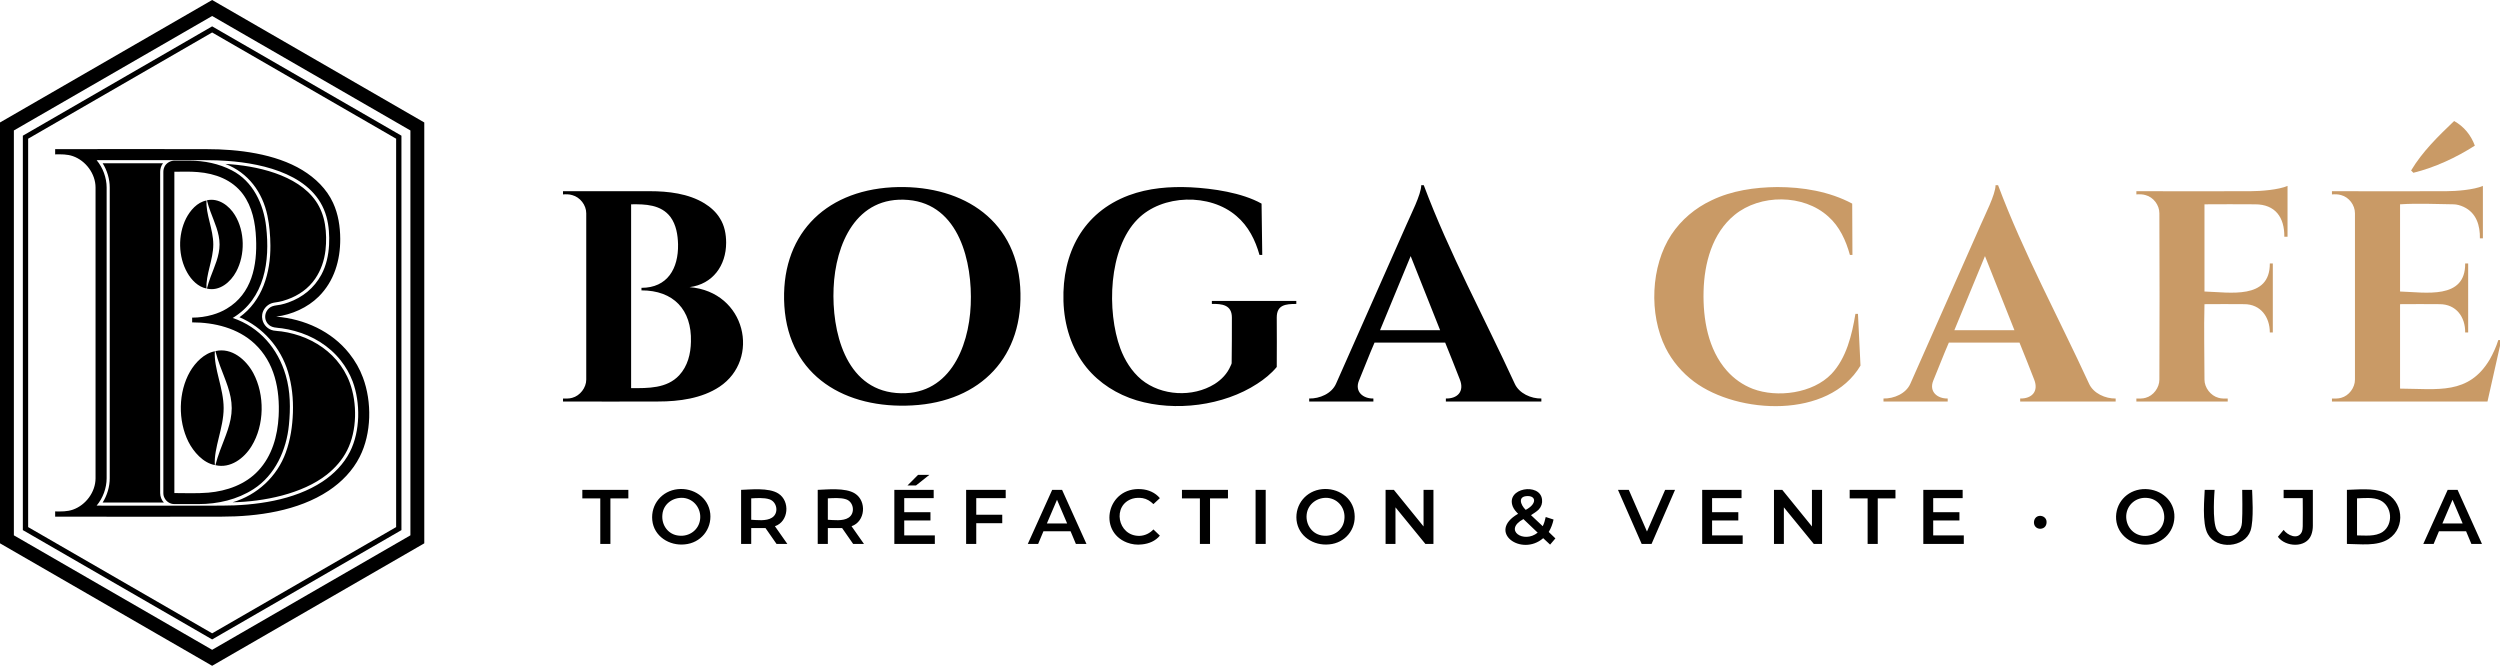
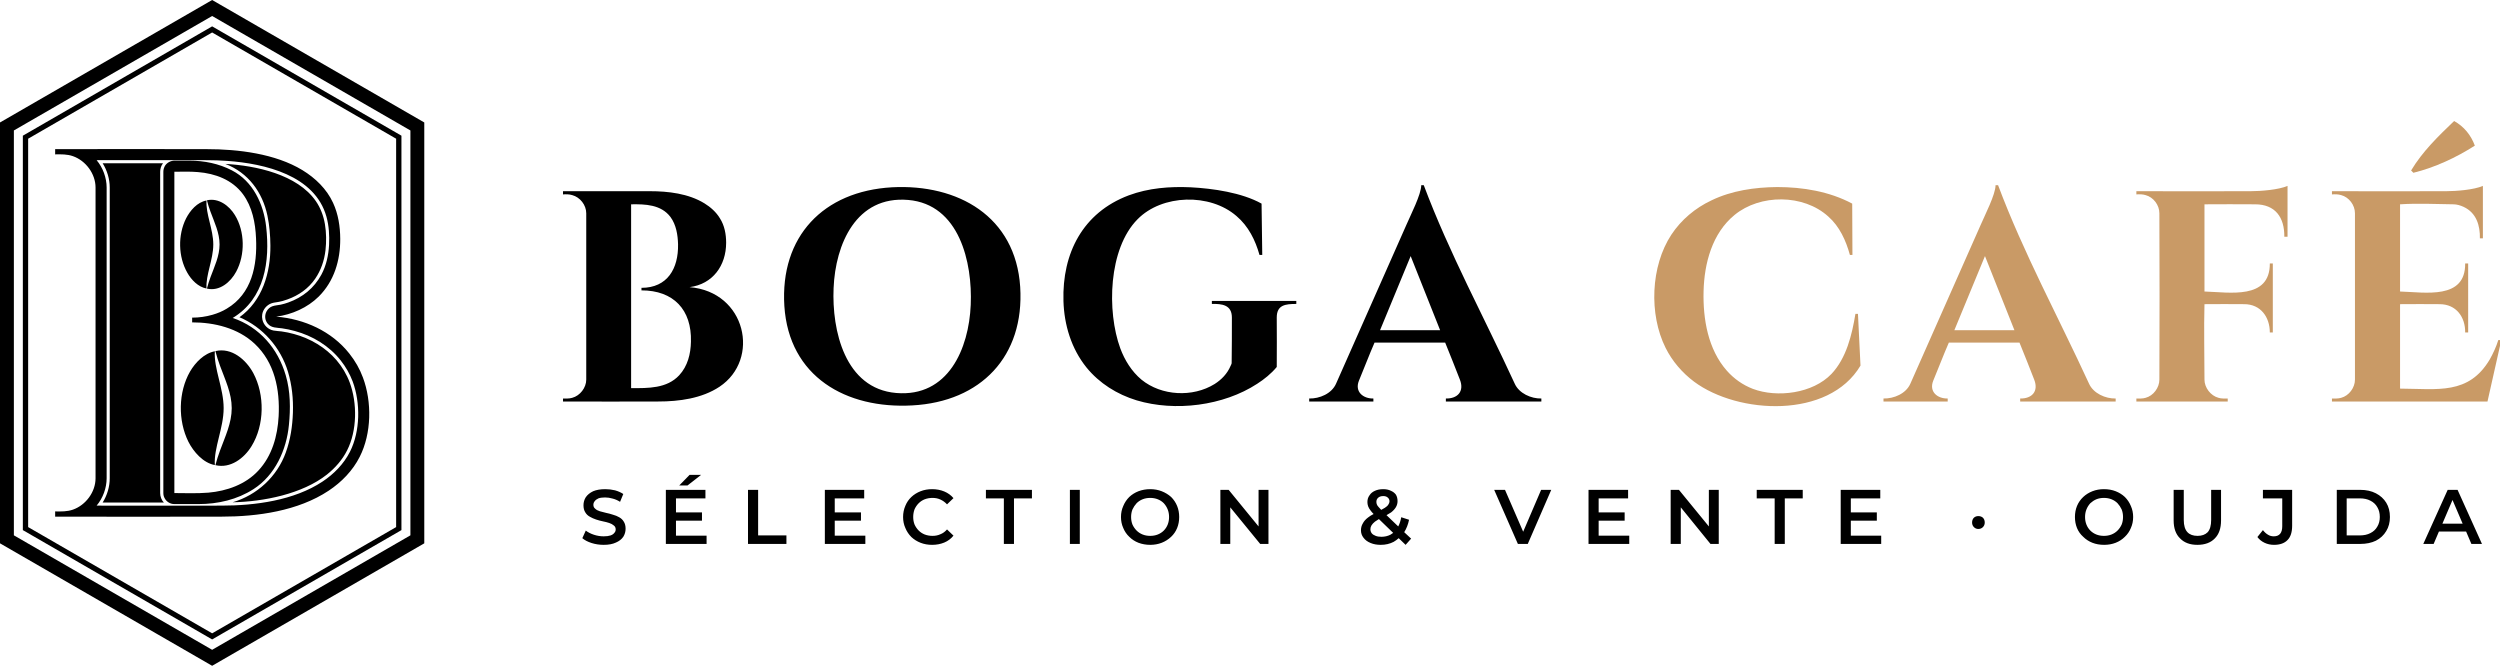
<svg xmlns="http://www.w3.org/2000/svg" viewBox="0 0 3064 816" class="lockup">
  <path class="lk-mark" fill="currentColor" fill-rule="evenodd" d="M253.1 353.6C252 336.9 261.4 318.3 261.4 299.6C261.4 280.9 252 262.3 253.1 245.7C241.7 247.8 233 258 228 267.8C217.9 288 218.3 314.6 229.6 334.3C234.5 343 242.8 351.7 253.1 353.6ZM253.6 245.5C254.8 250.3 256.3 254.9 258 259.5C262.8 272.6 269.1 285.4 269.1 299.6C269.1 313.8 262.8 326.7 258 339.7C256.3 344.3 254.8 349 253.6 353.7C269.1 357.4 282.7 345.7 289.5 332.9C300.6 312.3 300.2 283.6 287.9 263.6C280.9 252.1 267.8 242.2 253.6 245.5ZM201.8 610.6C204.1 615 208.7 617.8 213.7 617.8C223.5 617.8 233.4 617.8 243.3 617.8C267 617.8 290.7 612.4 310.8 599.4C337.2 582.4 351.2 551.3 354.1 520.8C356.1 500.7 356 479.6 350.2 460C340.6 427.2 318.1 400.8 285.2 389.7C324.6 365.9 331 320.1 326.2 277.9C323.1 250.1 310 222.1 284.2 208.8C268.2 200.5 250.3 196.9 232.3 196.9C226.1 196.9 219.9 196.9 213.7 196.9C209.2 197 204.9 199.2 202.4 202.9C201 205.2 200.2 207.8 200.2 210.5C200.1 341.7 200.1 473 200.2 604.3C200.2 606.5 200.7 608.7 201.8 610.6ZM235.5 389.3L235.5 395.1C262.8 395.1 291.5 402.1 311.9 421.1C336.7 444.2 343.2 477.5 341.5 510.1C340.2 534.3 333.5 558.7 316.6 576.8C300.9 593.8 278 601.8 255.4 603.8C241.7 604.9 227.1 604.4 213.7 604.3L213.7 210.5C223.1 210.4 233 210.1 242.5 210.9C263.8 212.6 284.6 220.3 297.7 237.9C309.2 253.5 313 273.1 313.8 292.1C315.4 325.4 308.7 360 277.9 378.3C272.5 381.6 266.6 384 260.4 385.8C252.4 388.1 244 389.3 235.5 389.3ZM125.8 615.9L200.8 615.9C197.9 612.9 196.3 608.4 196.3 604.3C196.3 473 196.3 341.7 196.3 210.5C196.3 206.9 197.5 202.9 199.8 200.1L125.8 200.1C131.3 208.8 134.5 219.5 134.5 229.8C134.5 348.6 134.5 467.4 134.5 586.2C134.5 596.5 131.3 607.2 125.8 615.9ZM67.6 626.8L67.6 633.2C135.6 633.5 203.6 633.2 271.6 633.2C315.6 633.2 365.3 626.3 402.8 601.4C418.6 590.9 432.3 576.9 440.9 559.8C455.4 531.3 456 492.5 444.8 462.7C440.9 452.1 435.2 442.2 428.2 433.4C406.6 406 372.9 390.8 338.5 388.1C357.7 385.6 376.9 377.1 390.7 363.4C409.6 344.5 417.1 319.1 417 292.8C416.9 277.7 414.6 262.4 408.2 248.6C400.4 231.6 386.5 218.2 370.6 208.5C337.4 188.3 291.7 182.8 253.6 182.8C191.6 182.8 129.6 182.5 67.6 182.8L67.6 189.2C75 189.1 82.3 188.9 89.4 191.4C105.1 196.9 117.1 213 117.1 229.8C117.2 348.6 117.2 467.4 117.1 586.2C117.1 603 105.1 619.1 89.4 624.6C82.3 627.1 75 626.9 67.6 626.8ZM118.4 619.7C126.1 610.6 130.7 598.1 130.7 586.2C130.7 467.4 130.7 348.6 130.7 229.8C130.7 217.9 126.1 205.4 118.4 196.3C163.4 196.1 208.5 196.3 253.5 196.3C261.9 196.3 270.3 196.6 278.6 197.2C324.3 200.5 386 214.8 400.1 265.6C403.2 276.8 403.9 288.7 403.3 300.3C402.6 312.9 399.9 325.4 393.9 336.6C384.9 353.1 371.2 364.3 353.4 370.7C350.4 371.8 347.2 372.7 344 373.4C340.7 374.1 337.2 374.2 334 375.3C327.7 377.5 323.9 384.4 325.3 391C325.8 393.1 326.8 395.1 328.2 396.8C332.7 402.1 339.3 401.5 345.7 402.4C351 403.2 356.2 404.2 361.4 405.7C383.2 411.6 403.5 423.9 417.6 441.8C423.7 449.5 428.7 458.2 432.2 467.4C442 493.7 441.6 528.6 428.9 553.7C421.3 568.7 409.2 581 395.3 590.2C360.3 613.4 312.6 619.7 271.5 619.7C220.5 619.7 169.4 619.9 118.4 619.7ZM520 150.1L260 0L0 150.1L0 665.9L260 816L520 665.9ZM17 159.9L260 19.6L503 159.9L503 656.1L260 796.4L17 656.1ZM492 166.3L260 32.3L28 166.3L28 649.7L260 783.7L492 649.7ZM34.5 170L260 39.8L485.5 170L485.5 646L260 776.2L34.5 646ZM293.5 388.8C322.1 400.9 344.1 426.1 353 455.8C357.8 471.9 359.6 488.9 359 505.8C358.4 522.5 356 538.7 350.3 554.5C339.6 584.2 315.2 606.7 285.1 615.6C322.7 614.9 370.5 605.5 400.7 581.6C410.8 573.5 419.6 563.6 425.4 552C437.7 527.8 438 494 428.6 468.8C424.9 458.8 419.3 449.5 412.4 441.4C398.9 425.7 380.3 414.8 360.4 409.4C355.4 408 350.3 406.9 345.1 406.2C341.9 405.8 338.5 405.7 335.2 405.1C328.5 403.8 323.1 398.5 321.6 391.8C321.1 389.6 321 387.3 321.4 385.1C322.5 379 326.9 373.8 332.8 371.7C335.4 370.8 338.2 370.6 340.9 370.1C344.7 369.4 348.5 368.4 352.2 367C366 362.1 378 353.7 386.3 341.6C393.4 331.2 397.4 319.4 398.9 306.9C400.1 296.2 400 285.2 398.2 274.6C396.5 264.6 392.9 254.9 387.1 246.5C364.4 213.7 313.4 202.9 276.2 200.9C304.1 211.6 321.7 235.4 327.8 264.4C330.3 276.5 331.3 288.6 331.4 301C331.7 334.2 321.6 368.8 293.5 388.8ZM263.3 570C261.9 548.8 274.1 524.7 274.1 500.2C274.1 475.8 261.9 451.7 263.3 430.5C250.2 433 239.3 444.4 232.9 455.4C218.4 480.6 218 515.5 230.9 541.4C237.2 553.8 248.9 567.3 263.3 570ZM264 430.3C265.6 436.5 267.5 442.5 269.7 448.4C275.9 465.3 284 481.9 284 500.2C284 518.6 275.9 535.2 269.7 552.1C267.5 558 265.6 564 264 570.1C282.4 574.5 299.2 561.7 308.3 546.8C324.2 521 324.7 483.9 310.4 457.2C301.5 440.8 284 425.6 264 430.3Z" />
  <g transform="translate(588.5 -2434.8) scale(2.82)">
    <path class="lk-boga" fill="currentColor" fill-rule="evenodd" d="M360.3 1036.6L360.3 1037.9L388.2 1037.9L388.2 1036.6C383.8 1036.7 380 1033.7 381.9 1028.9C384.2 1023.4 386.3 1017.8 388.7 1012.3L419.4 1012.3C421.6 1017.7 423.7 1023 425.8 1028.4C427.8 1033.5 424.8 1036.7 419.7 1036.6L419.7 1037.9L461.2 1037.9L461.2 1036.6C456.8 1036.7 451.5 1034.4 449.6 1030.1C436.4 1001.4 421.2 973.5 410.1 943.9L409 943.9C409 947.9 404.3 957 402.6 961C392.4 984.1 382.2 1007.1 372 1030.1C370.1 1034.5 364.8 1036.7 360.3 1036.6ZM417.2 1006.9L391.1 1006.9L404.4 974.7ZM36 1036.6L36 1037.9C49.8 1038 63.6 1037.9 77.4 1037.9C86.4 1037.9 96.3 1036.6 104 1031.5C121.9 1019.6 115.6 990.2 91 988.2C101.1 986.9 106.9 978.8 106.9 968.9C106.9 965.2 106.2 961.4 104.2 958.3C102.6 955.6 100.1 953.4 97.5 951.8C90.5 947.5 81.7 946.5 73.7 946.5C61.2 946.5 48.6 946.5 36 946.5L36 947.9C37.3 947.8 38.7 947.8 40 948.2C43.4 949.1 46.1 952.5 46.1 956.1C46.1 980.2 46.1 1004.3 46.1 1028.4C46.1 1031.9 43.4 1035.4 40 1036.3C38.7 1036.7 37.3 1036.6 36 1036.6ZM70.1 988.5L70.1 989.6C84 989.6 92 998 91.6 1011.9C91.5 1017.2 90.2 1022.5 86.5 1026.5C81.1 1032.3 73 1032.1 65.6 1032.1L65.6 952.2C71.8 952.1 78.6 952.3 82.7 957.7C85.2 961.1 85.9 965.5 86 969.6C86.2 980.1 81.4 988.5 70.1 988.5ZM179 944.8C149.1 946.5 130.3 966.2 132.2 996.4C134.2 1027.2 159.1 1041.2 187.8 1039.6C217.6 1038 236.6 1018.3 234.7 988.1C232.7 957.4 207.6 943.3 179 944.8ZM180.8 1034.2C158.5 1032.3 152.8 1007 153.6 988.6C154.4 969.5 163.4 948.4 186 950.3C208.3 952.2 214 977.5 213.2 995.9C212.4 1015 203.4 1036.1 180.8 1034.2ZM354.7 995.5L354.7 994.2L318 994.2L318 995.5C322.4 995.4 326.7 995.9 326.7 1001.4C326.7 1008 326.7 1014.7 326.6 1021.3C326.6 1021.4 326.2 1022.4 326.1 1022.5C324.7 1025.8 322.2 1028.4 319.2 1030.3C309.7 1036.2 296.1 1035.5 287.4 1028.4C283.1 1024.8 280.1 1019.9 278.2 1014.8C272.3 998.7 273 971.5 285.7 958.7C296.4 947.8 317.2 947.3 328.7 957.3C333.9 961.7 336.9 967.8 338.7 974.2L339.9 974.2L339.6 951.9C331 947.1 318.4 945.3 308.7 944.8C299.7 944.4 290.5 945.1 281.9 948.3C261.9 955.8 252.9 973.5 253.5 994.2C253.8 1004.6 256.9 1014.9 263.5 1023.1C269.1 1030 276.8 1034.8 285.3 1037.4C302 1042.4 323 1039.8 337.7 1030.2C340.8 1028.2 343.8 1025.8 346.2 1022.9C346.3 1015.7 346.2 1008.6 346.2 1001.4C346.2 995.9 350 995.5 354.7 995.5Z" />
    <path class="lk-cafe" fill="#C99A66" fill-rule="evenodd" d="M866.9 926.7C865.2 922.1 862.2 918.4 857.9 916C851 922.6 844.1 929.3 839.2 937.5L840.2 938.5C849.5 936.2 858.8 931.9 866.9 926.7ZM609.9 1036.6L609.9 1037.9L637.8 1037.9L637.8 1036.6C633.4 1036.7 629.6 1033.7 631.5 1028.9C633.8 1023.4 635.9 1017.8 638.3 1012.3L669 1012.3C671.2 1017.7 673.3 1023 675.4 1028.4C677.4 1033.5 674.4 1036.7 669.3 1036.6L669.3 1037.9L710.8 1037.9L710.8 1036.6C706.4 1036.7 701.1 1034.4 699.2 1030.1C686 1001.4 670.8 973.5 659.7 943.9L658.6 943.9C658.6 947.9 653.9 957 652.2 961C642 984.1 631.8 1007.1 621.6 1030.1C619.7 1034.5 614.4 1036.7 609.9 1036.6ZM666.8 1006.9L640.7 1006.9L654 974.7ZM749.4 990.1L749.4 952.2C756.7 952.1 764 952.2 771.4 952.2C780.2 952.2 784.2 957.9 784.1 966.3L785.5 966.3L785.5 944.2C781.6 945.9 773.8 946.5 769.5 946.5C752.9 946.5 736.4 946.6 719.8 946.5L719.8 947.9C721.1 947.8 722.5 947.8 723.8 948.2C727.2 949.1 729.8 952.5 729.8 956.1C729.9 980.2 729.9 1004.3 729.8 1028.4C729.8 1031.9 727.2 1035.4 723.8 1036.3C722.5 1036.7 721.1 1036.6 719.8 1036.6L719.8 1037.9L759.5 1037.9L759.5 1036.6C758.1 1036.6 756.8 1036.7 755.5 1036.3C752.1 1035.4 749.4 1031.9 749.4 1028.4C749.4 1017.5 749.1 1006.5 749.4 995.6C755.2 995.5 760.9 995.6 766.7 995.6C773.8 995.6 777.8 1001.2 777.8 1007.9L779.1 1007.9L779.1 977.9L777.8 977.9C777.9 993.8 760.2 990.4 749.4 990.1ZM834.4 1032.3L834.4 995.6C840.1 995.5 845.9 995.6 851.6 995.6C858.8 995.6 862.8 1001.2 862.7 1007.9L864 1007.9L864 977.9L862.7 977.9C862.9 993.8 845.2 990.4 834.4 990.1L834.4 952.2C842.1 951.7 849.9 952.1 857.6 952.2C859.1 952.2 860.7 952.7 862 953.3C867.6 955.9 869.2 961.4 869.1 967L870.4 967L870.4 944.2C866.5 945.9 858.8 946.5 854.5 946.5C837.9 946.5 821.4 946.6 804.8 946.5L804.8 947.9C806.1 947.8 807.5 947.8 808.8 948.2C812.2 949.1 814.8 952.5 814.8 956.1C814.8 980.2 814.8 1004.3 814.8 1028.4C814.8 1031.9 812.2 1035.4 808.8 1036.3C807.5 1036.7 806.1 1036.6 804.8 1036.6L804.8 1037.9L872.4 1037.9L878.4 1011.2L877.1 1011.2C876.2 1014.1 874.9 1016.9 873.4 1019.6C864.2 1035.1 850.8 1032.4 834.4 1032.3ZM595.3 974.2L596.4 974.2L596.3 951.9C586.4 946.6 574.8 944.7 563.7 944.7C553.9 944.8 544 946.2 535.1 950.5C528.1 953.8 522 958.9 517.7 965.4C508.7 979.1 507.9 1000 515.2 1014.6C518.1 1020.4 522.4 1025.4 527.6 1029.3C546.7 1043.5 586.1 1045.6 599.9 1022.3L598.8 999.8L597.7 999.8C596.2 1008.9 593.8 1019 587.3 1025.9C579.2 1034.4 563.7 1036.4 553.1 1032.4C548.7 1030.7 544.9 1028 541.8 1024.5C533.6 1015.2 531.4 1002 531.7 990C532 977.9 535.4 964.8 545.2 956.8C556.3 947.7 575.1 947.7 585.9 957.5C590.8 961.8 593.6 968 595.3 974.2Z" />
-     <path class="lk-tag" fill="currentColor" fill-rule="evenodd" d="M185.7 1074.4L189.4 1074.4L195.2 1069.8L190.3 1069.8ZM44.4 1076.3L44.4 1080L52.2 1080L52.2 1099.8L56.6 1099.8L56.6 1080L64.4 1080L64.4 1076.3ZM88.9 1100C95.8 1099.4 100.7 1093.5 100 1086.6C99.2 1079.5 92.6 1075.3 85.9 1076C79 1076.7 74.1 1082.6 74.8 1089.5C75.5 1096.5 82.2 1100.7 88.9 1100ZM86.4 1096.2C81.7 1095.8 78.7 1091.6 79.2 1087C79.6 1082.4 83.8 1079.4 88.4 1079.8C93 1080.3 96.1 1084.5 95.6 1089C95.1 1093.7 90.9 1096.7 86.4 1096.2ZM124 1092.9L128.8 1099.8L133.5 1099.8L128.1 1092.1C134.1 1090.1 134.8 1081.2 129.6 1077.9C125.4 1075.2 117.2 1076.2 113.4 1076.3L113.4 1099.8L117.8 1099.8L117.8 1092.9ZM117.8 1089.3L117.8 1080C119.9 1079.9 123.3 1079.6 125.7 1080.4C129.1 1081.5 129.9 1086.5 126.8 1088.4C124.4 1090 120.1 1089.4 117.8 1089.3ZM157.3 1092.9L162.1 1099.8L166.8 1099.8L161.4 1092.1C167.4 1090.1 168.1 1081.2 162.9 1077.9C158.7 1075.2 150.5 1076.2 146.7 1076.3L146.7 1099.8L151.1 1099.8L151.1 1092.9ZM151.1 1089.3L151.1 1080C153.2 1079.9 156.6 1079.6 159 1080.4C162.4 1081.5 163.1 1086.5 160.1 1088.4C157.7 1090 153.4 1089.4 151.1 1089.3ZM195.7 1089.6L195.7 1086L184.3 1086L184.3 1079.9L197.1 1079.9L197.1 1076.3L180 1076.3L180 1099.8L197.6 1099.8L197.6 1096.1L184.3 1096.1L184.3 1089.6ZM226.9 1087.1L215.6 1087.1L215.6 1079.9L228.4 1079.9L228.4 1076.3L211.2 1076.3L211.2 1099.8L215.6 1099.8L215.6 1090.8L226.9 1090.8ZM258.9 1099.8L263.5 1099.8L252.9 1076.3L248.6 1076.3L238 1099.8L242.5 1099.8L244.8 1094.3L256.6 1094.3ZM246.3 1090.9L250.7 1080.6L255.1 1090.9ZM295.4 1096.2L292.6 1093.5C291 1095.2 288.9 1096.2 286.6 1096.3C276.9 1096.5 274.5 1082.8 283.6 1080.1C285 1079.7 286.5 1079.7 287.9 1079.9C289.7 1080.2 291.3 1081.2 292.6 1082.5L295.4 1079.9C293.4 1077.5 290.4 1076.2 287.3 1076C272.6 1074.9 268.2 1094.2 281.1 1099.2C283.2 1100 285.5 1100.3 287.7 1100C290.7 1099.7 293.5 1098.5 295.4 1096.2ZM325 1076.3L305 1076.3L305 1080L312.8 1080L312.8 1099.8L317.2 1099.8L317.2 1080L325 1080ZM341.4 1099.8L341.4 1076.3L337 1076.3L337 1099.8ZM369 1100C375.9 1099.4 380.8 1093.5 380 1086.6C379.3 1079.5 372.6 1075.3 365.9 1076C359 1076.7 354.1 1082.6 354.8 1089.5C355.6 1096.5 362.2 1100.7 369 1100ZM366.4 1096.2C361.8 1095.8 358.7 1091.6 359.2 1087C359.7 1082.4 363.9 1079.4 368.4 1079.8C373.1 1080.3 376.1 1084.5 375.6 1089C375.2 1093.7 371 1096.7 366.4 1096.2ZM414.3 1099.8L414.3 1076.3L410 1076.3L410 1092.2L397.1 1076.3L393.5 1076.3L393.5 1099.8L397.8 1099.8L397.8 1083.9L410.8 1099.8ZM499.2 1076.3L494.5 1076.3L504.8 1099.8L509.1 1099.8L519.3 1076.3L515 1076.3L507.1 1094.4ZM546.8 1089.6L546.8 1086L535.4 1086L535.4 1079.9L548.2 1079.9L548.2 1076.3L531.1 1076.3L531.1 1099.8L548.7 1099.8L548.7 1096.1L535.4 1096.1L535.4 1089.6ZM583.2 1099.8L583.2 1076.3L578.8 1076.3L578.8 1092.2L565.9 1076.3L562.3 1076.3L562.3 1099.8L566.6 1099.8L566.6 1083.9L579.6 1099.8ZM595.2 1076.3L595.2 1080L603 1080L603 1099.8L607.4 1099.8L607.4 1080L615.1 1080L615.1 1076.3ZM642.9 1089.6L642.9 1086L631.5 1086L631.5 1079.9L644.3 1079.9L644.3 1076.3L627.2 1076.3L627.2 1099.8L644.8 1099.8L644.8 1096.1L631.5 1096.1L631.5 1089.6ZM724.8 1100.1C731.7 1099.6 736.8 1093.9 736.3 1086.9C735.7 1079.9 729.3 1075.5 722.5 1076C715.6 1076.5 710.5 1082.2 711 1089.1C711.6 1096.2 718.1 1100.6 724.8 1100.1ZM722.9 1096.3C718.2 1095.9 715.1 1091.9 715.4 1087.3C715.8 1082.6 719.8 1079.4 724.4 1079.8C729.1 1080.1 732.2 1084.2 731.9 1088.8C731.5 1093.5 727.5 1096.6 722.9 1096.3ZM811.3 1076.3L811.3 1099.8C816.8 1099.8 824.4 1101 829.5 1097.6C837.1 1092.6 835.7 1080.8 827.5 1077.4C822.7 1075.4 815.8 1076.2 811.3 1076.3ZM815.7 1096.1L815.7 1080C818.7 1079.9 822.7 1079.4 825.7 1080.8C831 1083.3 831.6 1091.3 826.8 1094.6C823.6 1096.7 819.2 1096.1 815.7 1096.1ZM865.4 1099.8L870 1099.8L859.4 1076.3L855.1 1076.3L844.5 1099.8L849 1099.8L851.3 1094.3L863.1 1094.3ZM852.8 1090.9L857.2 1080.6L861.6 1090.9ZM466.5 1089.2L463.1 1088.1C462.8 1089.5 462.4 1090.9 461.8 1092.1L456.7 1087.3C457.9 1086.5 459.1 1085.8 460.1 1084.8C461.2 1083.6 461.7 1082.1 461.5 1080.5C460.7 1073 445.5 1075.4 448.8 1083.6C449.3 1084.8 450.2 1085.8 451.1 1086.7C437.3 1094.6 452.6 1105.5 462 1097.3L465 1100.1L467.3 1097.4L464.4 1094.6C465.4 1093 466.1 1091.1 466.5 1089.2ZM453.4 1089L459.6 1094.9C453.6 1099.8 444.5 1093.8 453.4 1089ZM455.3 1079C459 1079 459.2 1082.5 454.4 1085C452.1 1082.8 450.8 1079 455.3 1079ZM770.1 1076.3L765.8 1076.3C765.8 1078.8 766 1085.8 765.7 1090.4C765.3 1097.5 757.2 1097.9 754.8 1093.8C752.6 1090.2 753.8 1076.4 753.8 1076.3L749.5 1076.3C749.5 1078.9 748.1 1090.9 750.9 1095.6C754.7 1102.4 766.8 1101.5 769.4 1094.1C771 1089.4 770.1 1078 770.1 1076.3ZM796.5 1076.3L783.8 1076.3L783.8 1079.9L792.1 1079.9C792.2 1084 792.1 1088 792.1 1092.1C792.1 1092.9 792 1093.8 791.7 1094.6C790 1098.2 785.4 1096 783.8 1093.7L781.3 1096.7C784.6 1101.2 793.6 1101.7 795.8 1095.9C796.3 1094.6 796.5 1093.2 796.5 1091.9C796.5 1086.7 796.5 1081.5 796.5 1076.3ZM678.8 1093.1C680.4 1092.7 681 1091.1 680.7 1089.6C680.3 1088.1 678.7 1087.3 677.2 1087.7C675.7 1088.1 675 1089.8 675.4 1091.3C675.8 1092.8 677.4 1093.5 678.8 1093.1Z" />
+     <path class="lk-tag" fill="currentColor" d="M53.7 1100.2Q50.9 1100.2 48.4 1099.4Q45.9 1098.6 44.4 1097.3L45.9 1094Q47.3 1095.1 49.4 1095.8Q51.5 1096.5 53.7 1096.5Q55.5 1096.5 56.7 1096.1Q57.8 1095.7 58.3 1095Q58.9 1094.4 58.9 1093.5Q58.9 1092.4 58.1 1091.8Q57.3 1091.1 56.1 1090.7Q54.9 1090.3 53.4 1090Q51.9 1089.7 50.4 1089.2Q48.9 1088.7 47.7 1088Q46.4 1087.3 45.7 1086.1Q44.9 1084.9 44.9 1083Q44.9 1081.1 45.9 1079.5Q47 1077.9 49.1 1076.9Q51.2 1076 54.4 1076Q56.5 1076 58.6 1076.5Q60.7 1077.1 62.2 1078.1L60.8 1081.5Q59.2 1080.5 57.6 1080.1Q55.9 1079.6 54.3 1079.6Q52.5 1079.6 51.4 1080Q50.3 1080.5 49.8 1081.2Q49.2 1081.9 49.2 1082.8Q49.2 1083.9 50 1084.5Q50.7 1085.2 52 1085.6Q53.2 1085.9 54.7 1086.3Q56.2 1086.6 57.7 1087.1Q59.2 1087.5 60.4 1088.2Q61.7 1088.9 62.4 1090.1Q63.2 1091.3 63.2 1093.2Q63.2 1095.1 62.2 1096.7Q61.1 1098.3 59 1099.2Q56.9 1100.2 53.7 1100.2ZM80.7 1099.8V1076.3H97.9V1080H85.1V1086.1H96.4V1089.7H85.1V1096.2H98.4V1099.8ZM86.5 1074.4 91 1069.8H96L90.1 1074.4ZM116.4 1099.8V1076.3H120.8V1096.1H133.1V1099.8ZM149.8 1099.8V1076.3H166.9V1080H154.1V1086.1H165.5V1089.7H154.1V1096.2H167.4V1099.8ZM196.4 1100.2Q193.7 1100.2 191.4 1099.3Q189.1 1098.4 187.4 1096.8Q185.7 1095.1 184.8 1092.9Q183.8 1090.7 183.8 1088.1Q183.8 1085.5 184.8 1083.2Q185.7 1081 187.4 1079.4Q189.1 1077.8 191.4 1076.9Q193.7 1076 196.4 1076Q199.3 1076 201.7 1077Q204.1 1078 205.7 1079.9L202.9 1082.6Q201.6 1081.2 200 1080.5Q198.5 1079.8 196.6 1079.8Q194.8 1079.8 193.2 1080.4Q191.7 1081 190.6 1082.1Q189.5 1083.2 188.8 1084.7Q188.2 1086.3 188.2 1088.1Q188.2 1089.9 188.8 1091.4Q189.5 1092.9 190.6 1094Q191.7 1095.1 193.2 1095.7Q194.8 1096.3 196.6 1096.3Q198.5 1096.3 200 1095.6Q201.6 1095 202.9 1093.5L205.7 1096.2Q204.1 1098.2 201.7 1099.2Q199.3 1100.2 196.4 1100.2ZM227.6 1099.8V1080H219.8V1076.3H239.8V1080H232V1099.8ZM256.3 1099.8V1076.3H260.6V1099.8ZM291.2 1100.2Q288.5 1100.2 286.1 1099.3Q283.8 1098.4 282.1 1096.7Q280.4 1095.1 279.5 1092.9Q278.5 1090.7 278.5 1088.1Q278.5 1085.5 279.5 1083.3Q280.4 1081.1 282.1 1079.4Q283.8 1077.8 286.1 1076.9Q288.5 1076 291.2 1076Q293.9 1076 296.2 1076.9Q298.5 1077.8 300.3 1079.4Q302 1081.1 302.9 1083.3Q303.8 1085.5 303.8 1088.1Q303.8 1090.7 302.9 1092.9Q302 1095.1 300.3 1096.7Q298.5 1098.4 296.2 1099.3Q293.9 1100.2 291.2 1100.2ZM291.2 1096.3Q293 1096.3 294.5 1095.7Q296 1095.1 297.1 1094Q298.2 1092.9 298.8 1091.4Q299.4 1089.9 299.4 1088.1Q299.4 1086.3 298.8 1084.8Q298.2 1083.3 297.1 1082.1Q296 1081 294.5 1080.4Q293 1079.8 291.2 1079.8Q289.4 1079.8 287.9 1080.4Q286.4 1081 285.3 1082.1Q284.2 1083.3 283.5 1084.8Q282.9 1086.3 282.9 1088.1Q282.9 1089.9 283.5 1091.4Q284.2 1092.9 285.3 1094Q286.4 1095.1 287.9 1095.7Q289.4 1096.3 291.2 1096.3ZM321.7 1099.8V1076.3H325.3L338.3 1092.2V1076.3H342.6V1099.8H339L326 1083.9V1099.8ZM402.2 1100.2 399.2 1097.3Q398.2 1098.2 397 1098.9Q394.5 1100.2 391.4 1100.2Q388.9 1100.2 387 1099.4Q385 1098.6 383.9 1097.1Q382.8 1095.7 382.8 1093.9Q382.8 1092.2 383.6 1090.9Q384.3 1089.5 385.9 1088.3Q386.9 1087.5 388.3 1086.8Q387.5 1086 387 1085.3Q386.2 1084.3 385.9 1083.4Q385.6 1082.5 385.6 1081.6Q385.6 1079.9 386.5 1078.7Q387.3 1077.4 388.9 1076.7Q390.4 1076 392.5 1076Q394.4 1076 395.8 1076.7Q397.2 1077.3 398 1078.4Q398.7 1079.6 398.7 1081.2Q398.7 1082.6 398 1083.8Q397.3 1085 395.9 1086.1Q395 1086.7 393.9 1087.3L399 1092.2Q399.9 1090.5 400.3 1088.2L403.7 1089.3Q403.1 1092.3 401.6 1094.7L404.6 1097.5ZM396.8 1095 390.6 1089Q389.6 1089.6 388.9 1090.1Q387.9 1090.9 387.4 1091.7Q386.9 1092.5 386.9 1093.4Q386.9 1094.4 387.5 1095.2Q388.1 1095.9 389.2 1096.3Q390.2 1096.7 391.7 1096.7Q393.8 1096.7 395.6 1095.8Q396.2 1095.4 396.8 1095ZM391.6 1085Q392.5 1084.5 393.2 1084.1Q394.3 1083.4 394.7 1082.7Q395.2 1082 395.2 1081.3Q395.2 1080.3 394.5 1079.7Q393.8 1079 392.5 1079Q391.1 1079 390.3 1079.7Q389.5 1080.4 389.5 1081.5Q389.5 1082.1 389.7 1082.6Q389.9 1083.2 390.5 1083.8Q390.9 1084.3 391.6 1085ZM451 1099.8 440.7 1076.3H445.4L453.3 1094.5L461.1 1076.3H465.5L455.3 1099.8ZM481.7 1099.8V1076.3H498.9V1080H486.1V1086.1H497.4V1089.7H486.1V1096.2H499.4V1099.8ZM517.4 1099.8V1076.3H521L534 1092.2V1076.3H538.3V1099.8H534.7L521.8 1083.9V1099.8ZM562.6 1099.8V1080H554.8V1076.3H574.8V1080H567V1099.8ZM591.3 1099.8V1076.3H608.5V1080H595.7V1086.1H607V1089.7H595.7V1096.2H608.9V1099.8ZM651.1 1093.3Q650 1093.3 649.2 1092.5Q648.4 1091.7 648.4 1090.5Q648.4 1089.2 649.2 1088.4Q650 1087.7 651.1 1087.7Q652.3 1087.7 653.1 1088.4Q653.9 1089.2 653.9 1090.5Q653.9 1091.7 653.1 1092.5Q652.3 1093.3 651.1 1093.3ZM705.8 1100.2Q703 1100.2 700.7 1099.3Q698.4 1098.4 696.7 1096.7Q694.9 1095.1 694 1092.9Q693.1 1090.7 693.1 1088.1Q693.1 1085.5 694 1083.3Q694.9 1081.1 696.7 1079.4Q698.4 1077.8 700.7 1076.9Q703 1076 705.7 1076Q708.5 1076 710.8 1076.9Q713.1 1077.8 714.8 1079.4Q716.5 1081.1 717.4 1083.3Q718.4 1085.5 718.4 1088.1Q718.4 1090.7 717.4 1092.9Q716.5 1095.1 714.8 1096.7Q713.1 1098.4 710.8 1099.3Q708.5 1100.2 705.8 1100.2ZM705.7 1096.3Q707.5 1096.3 709 1095.7Q710.5 1095.1 711.6 1094Q712.7 1092.9 713.4 1091.4Q714 1089.9 714 1088.1Q714 1086.3 713.4 1084.8Q712.7 1083.3 711.6 1082.1Q710.5 1081 709 1080.4Q707.5 1079.8 705.7 1079.8Q703.9 1079.8 702.4 1080.4Q701 1081 699.8 1082.1Q698.7 1083.3 698.1 1084.8Q697.5 1086.3 697.5 1088.1Q697.5 1089.9 698.1 1091.4Q698.7 1092.9 699.8 1094Q700.9 1095.1 702.4 1095.7Q703.9 1096.3 705.7 1096.3ZM746.3 1100.2Q741.5 1100.2 738.8 1097.4Q736 1094.7 736 1089.6V1076.3H740.4V1089.4Q740.4 1093 742 1094.7Q743.5 1096.3 746.4 1096.3Q749.2 1096.3 750.8 1094.7Q752.3 1093 752.3 1089.4V1076.3H756.6V1089.6Q756.6 1094.7 753.9 1097.4Q751.2 1100.2 746.3 1100.2ZM779.6 1100.2Q777.4 1100.2 775.5 1099.3Q773.6 1098.4 772.4 1096.8L774.8 1093.8Q775.8 1095.1 777 1095.8Q778.1 1096.5 779.5 1096.5Q783.2 1096.5 783.2 1092.1V1080H774.8V1076.3H787.5V1091.9Q787.5 1096.1 785.5 1098.1Q783.5 1100.2 779.6 1100.2ZM806.9 1099.8V1076.3H817.1Q821 1076.3 823.9 1077.8Q826.8 1079.3 828.4 1081.9Q830 1084.5 830 1088.1Q830 1091.6 828.4 1094.2Q826.8 1096.9 823.9 1098.4Q821 1099.8 817.1 1099.8ZM811.2 1096.1H816.9Q819.6 1096.1 821.5 1095.1Q823.5 1094.1 824.5 1092.3Q825.6 1090.5 825.6 1088.1Q825.6 1085.6 824.5 1083.8Q823.5 1082 821.5 1081Q819.6 1080 816.9 1080H811.2ZM844.5 1099.8 855.1 1076.3H859.4L870 1099.8H865.4L863.1 1094.4H851.3L849 1099.8ZM861.6 1091 857.2 1080.7 852.8 1091Z" />
  </g>
</svg>
